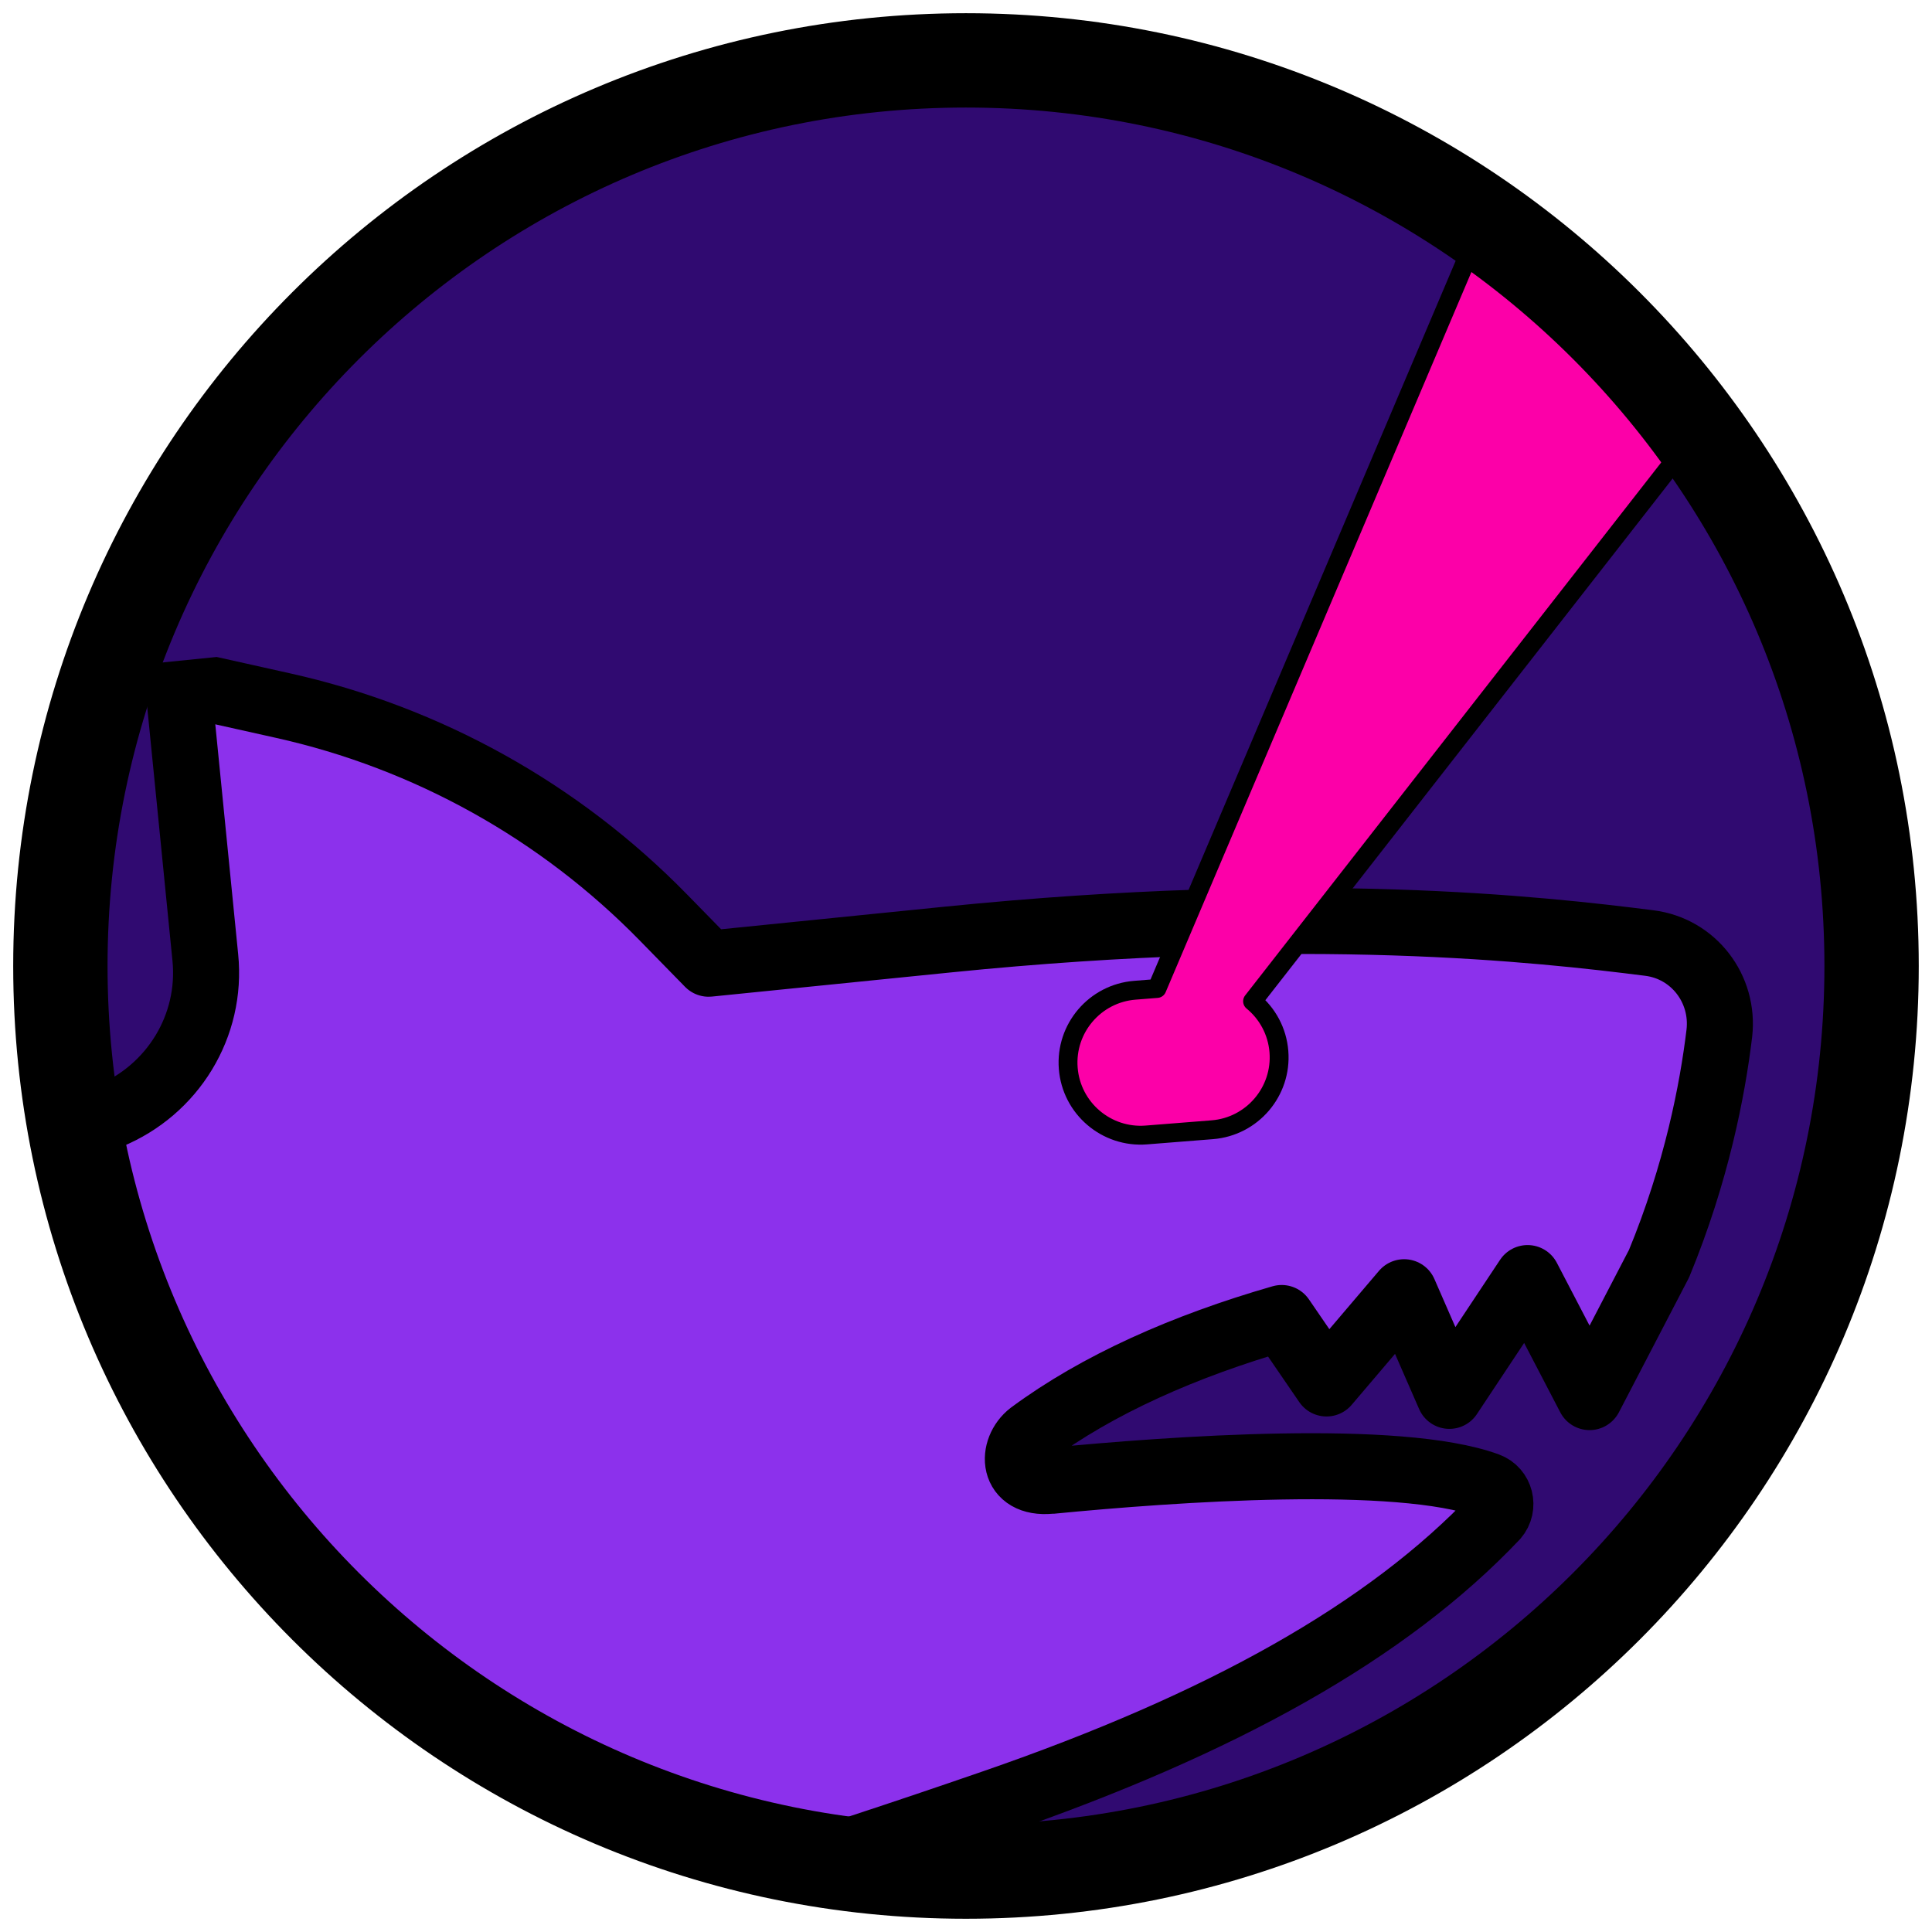
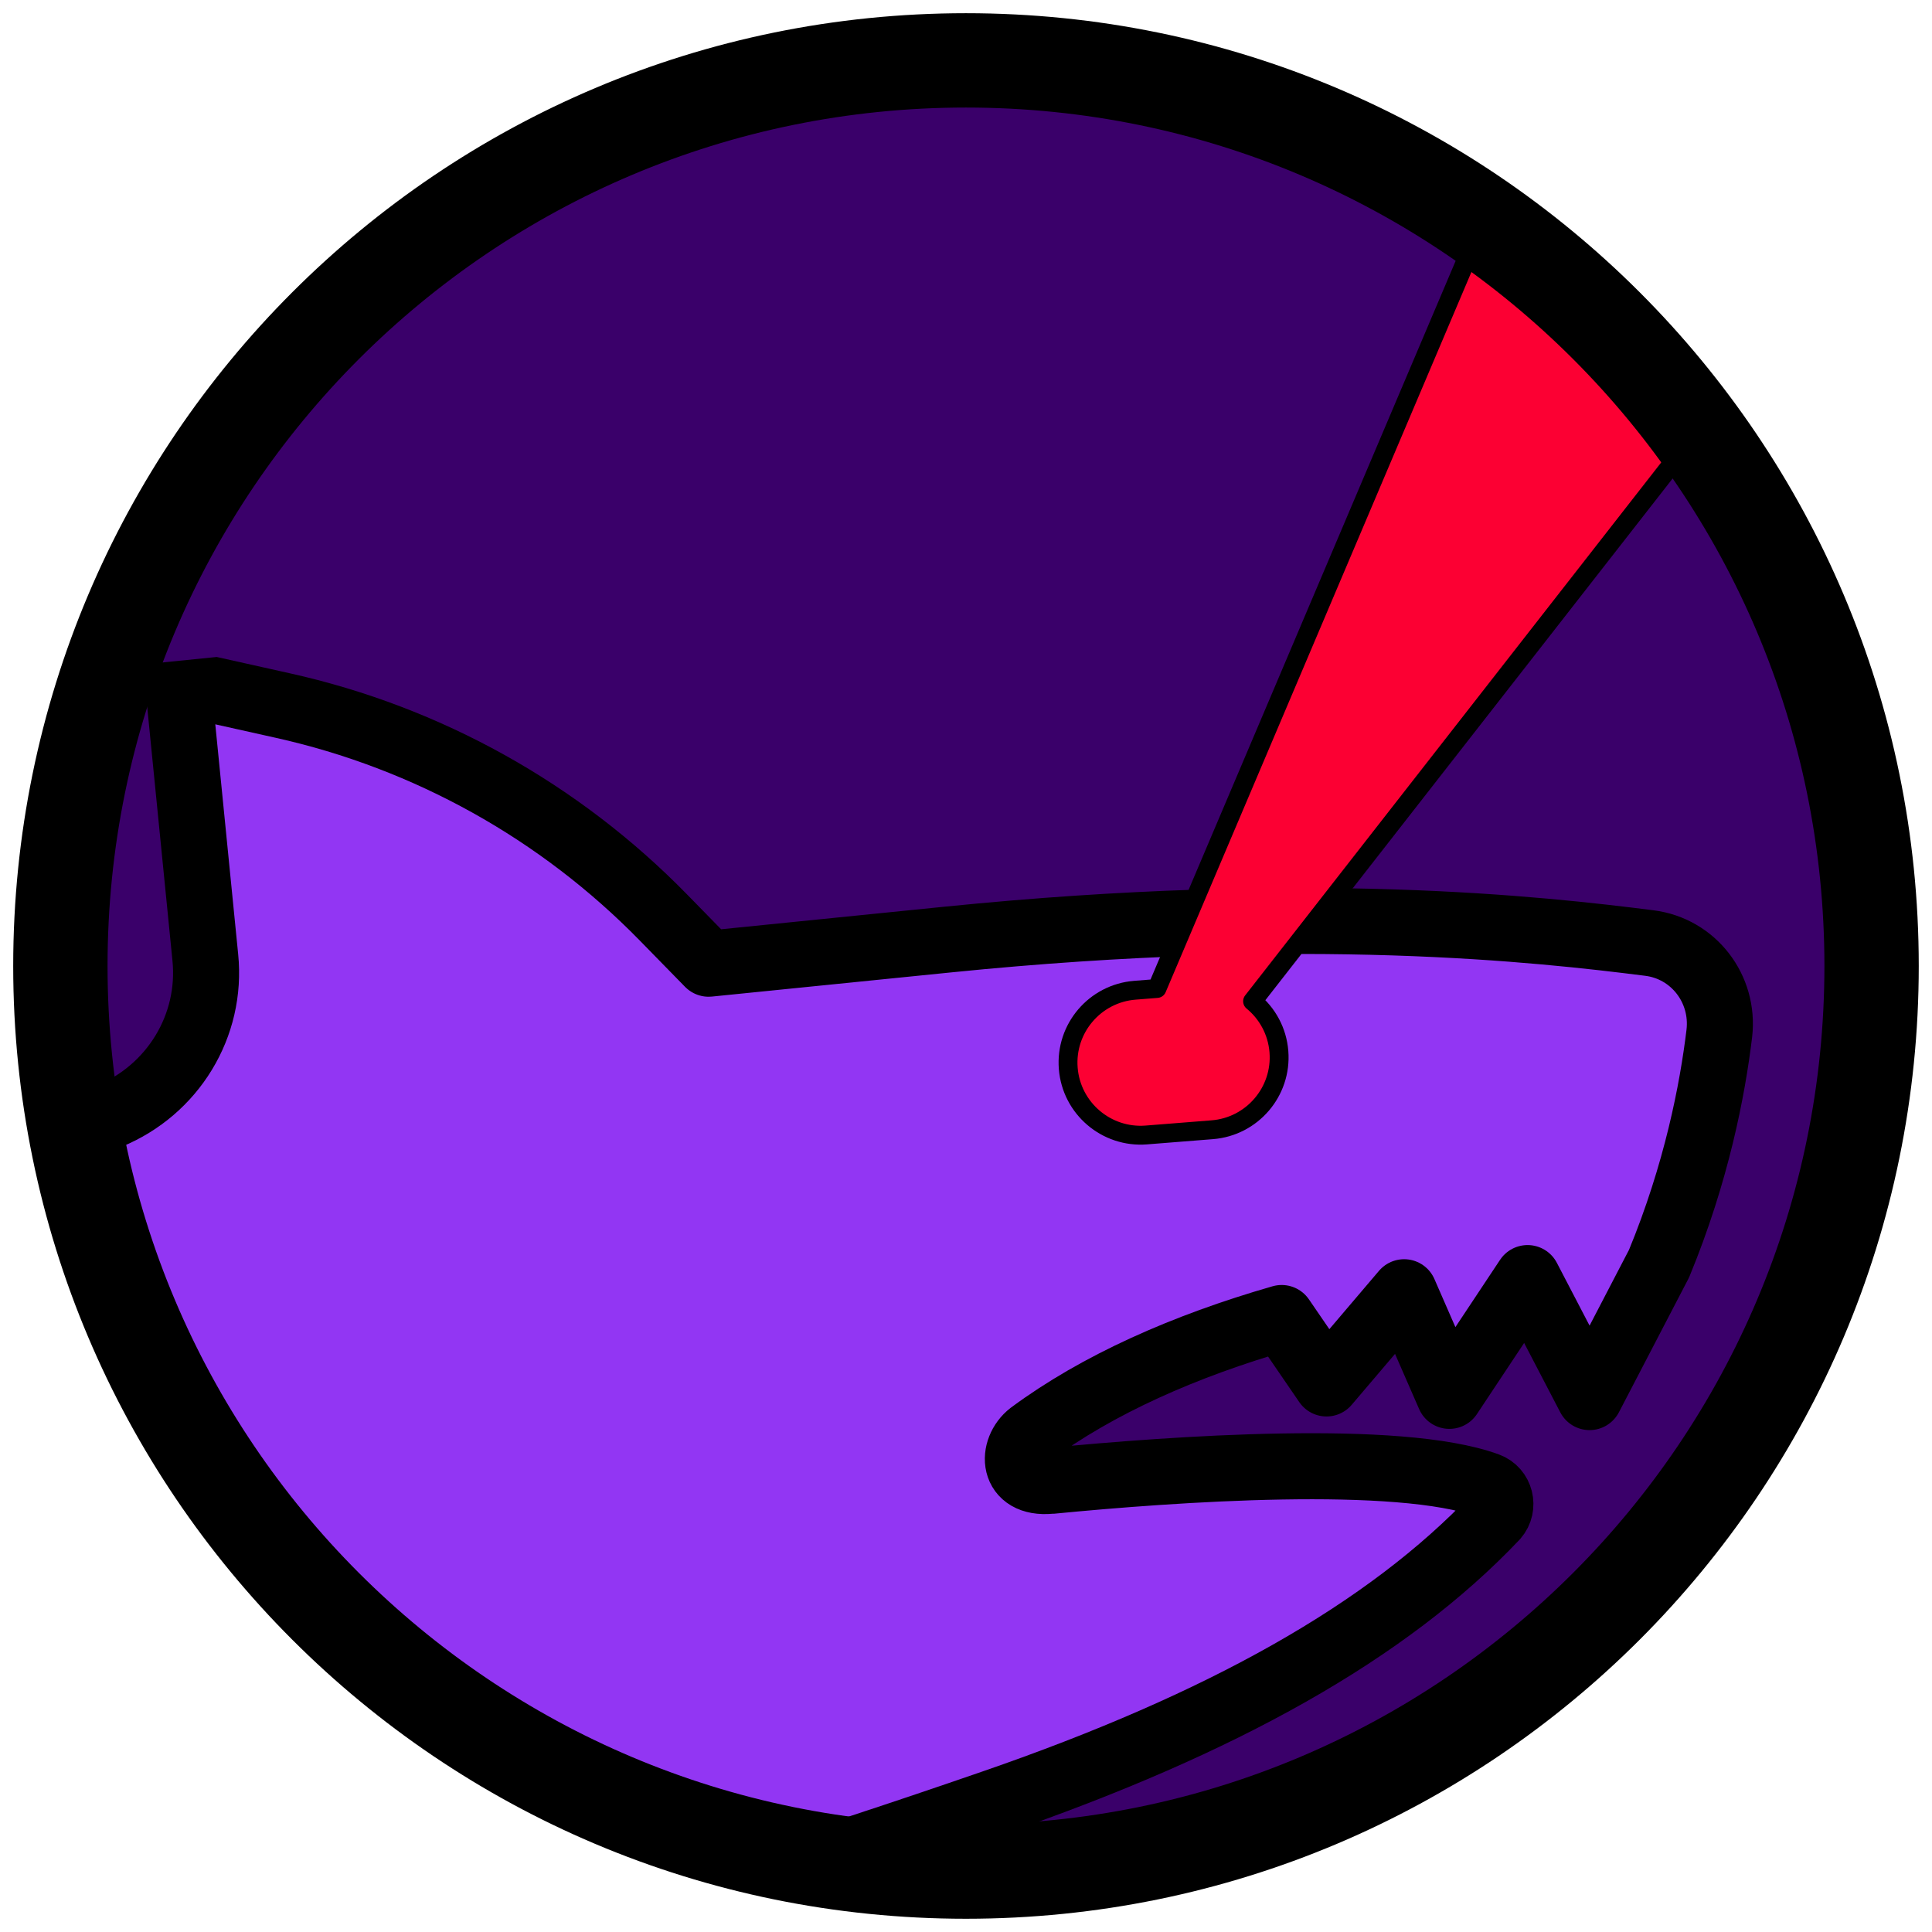
<svg xmlns="http://www.w3.org/2000/svg" width="100%" height="100%" viewBox="0 0 5689 5689" version="1.1" xml:space="preserve" style="fill-rule:evenodd;clip-rule:evenodd;stroke-linejoin:round;stroke-miterlimit:2;">
-   <circle cx="2844.444" cy="2844.444" r="2666.667" style="fill:#300a71;" />
+   <circle cx="2844.444" cy="2844.444" r="2666.667" style="fill:#3a006a;stroke:#8c31ec;stroke-width:5.56px;" />
  <g>
    <clipPath id="_clip1">
      <circle cx="2844.444" cy="2844.444" r="2666.667" />
    </clipPath>
    <g clip-path="url(#_clip1)">
      <g>
        <clipPath id="_clip2">
          <path d="M-2711.706,2272.983l7928.328,-801.028l801.028,7928.322l-7928.322,801.033l-801.033,-7928.328Z" />
        </clipPath>
        <g clip-path="url(#_clip2)">
-           <path d="M4856.8,2776.9c-320.233,-40.45 -999.256,-118.044 -2065.772,-10.289c-94.056,9.506 -704.383,71.167 -704.383,71.167l-133.111,-136.128c-305.478,-312.439 -694.728,-529.406 -1121.317,-624.183l-308.333,-68.806l80.661,810.45c20.361,201.522 -95.628,390.6 -282.806,467.489c-318.35,130.872 -623.706,298.978 -819.383,413.728c-1005.728,590.211 -1619.05,1425.444 -1536.133,2246.15c89.217,883.017 911.1,1498.6 2138.894,1790.311c-19.356,147.217 -22.572,298.683 -6.989,452.883c75.761,749.878 563.839,1358.483 1216.711,1623.15c-193.017,-338.289 -319.933,-721.206 -361.611,-1133.694c-108.556,-1074.444 389.194,-2070.417 1216.133,-2647.478c-103.339,-6.206 -208.322,-4.233 -314.583,6.506c-755.978,76.378 -1367.528,571.822 -1629.256,1232.75c-264.556,-82.678 -603.678,-284.378 -636.117,-605.472c-30.572,-302.606 198.472,-503.267 437.2,-560.394c1307.561,-312.878 1802.828,-418.422 2899.333,-797.233c672.672,-232.372 1158.8,-503.867 1477.917,-840.839c26.522,-30.428 14.556,-78.906 -23.561,-92.917c-261.956,-95.672 -926.539,-48.583 -1286.933,-13.394c-0.311,0.033 -0.65,-0.244 -0.961,-0.217c-114.278,10.606 -115.444,-92.583 -57.394,-137.617c197.144,-146.067 453.117,-259.528 739.05,-341.789l132.039,192.711l228.561,-268.628l133.233,305.156l230.233,-346.822l182.544,350.45c-0.033,-0.311 0.278,-0.339 0.278,-0.339l204.3,-392.633c110.506,-267.806 157.428,-511.572 177.567,-678.611c14.883,-130.433 -75.744,-248.989 -206.022,-265.422l0.011,0.006Zm-1301.456,456.583l-2.139,0.217l-176.278,13.806c-65.467,5.394 -122.806,-43.128 -128.133,-108.256c-5.3,-64.539 42.011,-121.444 106.428,-127.95l2.139,-0.217l176.278,-13.806c65.161,-5.361 122.494,43.156 127.856,108.6c5.578,64.2 -41.733,121.1 -106.15,127.611l-0,-0.006Z" style="fill:#8c31ec;fill-rule:nonzero;stroke:#000;stroke-width:194.44px;" />
+           <path d="M4856.8,2776.9c-320.233,-40.45 -999.256,-118.044 -2065.772,-10.289c-94.056,9.506 -704.383,71.167 -704.383,71.167l-133.111,-136.128c-305.478,-312.439 -694.728,-529.406 -1121.317,-624.183l-308.333,-68.806l80.661,810.45c20.361,201.522 -95.628,390.6 -282.806,467.489c-318.35,130.872 -623.706,298.978 -819.383,413.728c-1005.728,590.211 -1619.05,1425.444 -1536.133,2246.15c89.217,883.017 911.1,1498.6 2138.894,1790.311c-19.356,147.217 -22.572,298.683 -6.989,452.883c75.761,749.878 563.839,1358.483 1216.711,1623.15c-193.017,-338.289 -319.933,-721.206 -361.611,-1133.694c-108.556,-1074.444 389.194,-2070.417 1216.133,-2647.478c-103.339,-6.206 -208.322,-4.233 -314.583,6.506c-755.978,76.378 -1367.528,571.822 -1629.256,1232.75c-264.556,-82.678 -603.678,-284.378 -636.117,-605.472c-30.572,-302.606 198.472,-503.267 437.2,-560.394c1307.561,-312.878 1802.828,-418.422 2899.333,-797.233c672.672,-232.372 1158.8,-503.867 1477.917,-840.839c26.522,-30.428 14.556,-78.906 -23.561,-92.917c-261.956,-95.672 -926.539,-48.583 -1286.933,-13.394c-0.311,0.033 -0.65,-0.244 -0.961,-0.217c-114.278,10.606 -115.444,-92.583 -57.394,-137.617c197.144,-146.067 453.117,-259.528 739.05,-341.789l132.039,192.711l228.561,-268.628l133.233,305.156l230.233,-346.822l182.544,350.45c-0.033,-0.311 0.278,-0.339 0.278,-0.339l204.3,-392.633c110.506,-267.806 157.428,-511.572 177.567,-678.611c14.883,-130.433 -75.744,-248.989 -206.022,-265.422l0.011,0.006Zm-1301.456,456.583l-2.139,0.217l-176.278,13.806c-65.467,5.394 -122.806,-43.128 -128.133,-108.256c-5.3,-64.539 42.011,-121.444 106.428,-127.95l2.139,-0.217l176.278,-13.806c65.161,-5.361 122.494,43.156 127.856,108.6c5.578,64.2 -41.733,121.1 -106.15,127.611l-0,-0.006Z" style="fill:#9236f3;fill-rule:nonzero;stroke:#000;stroke-width:194.44px;" />
        </g>
      </g>
-       <path d="M3688.323,2948.324c43.377,35.58 72.79,88.062 77.571,148.348c9.328,117.6 -78.578,220.656 -196.178,229.983l-194.156,15.4c-117.6,9.328 -220.656,-78.578 -229.983,-196.178c-9.328,-117.6 78.578,-220.656 196.178,-229.983l65.067,-5.161l1109.5,-2613.167l765.622,609.378l-1593.621,2041.379Z" style="fill:#fc00a8;stroke:#000;stroke-width:55.56px;" />
+       <path d="M3688.323,2948.324c43.377,35.58 72.79,88.062 77.571,148.348c9.328,117.6 -78.578,220.656 -196.178,229.983l-194.156,15.4c-117.6,9.328 -220.656,-78.578 -229.983,-196.178c-9.328,-117.6 78.578,-220.656 196.178,-229.983l65.067,-5.161l1109.5,-2613.167l765.622,609.378l-1593.621,2041.379Z" style="fill:#fc0033;stroke:#000;stroke-width:55.56px;" />
    </g>
  </g>
  <circle cx="2844.444" cy="2844.444" r="2666.667" style="fill:none;stroke:#000;stroke-width:277.78px;stroke-linecap:round;stroke-miterlimit:1.5;" />
</svg>
